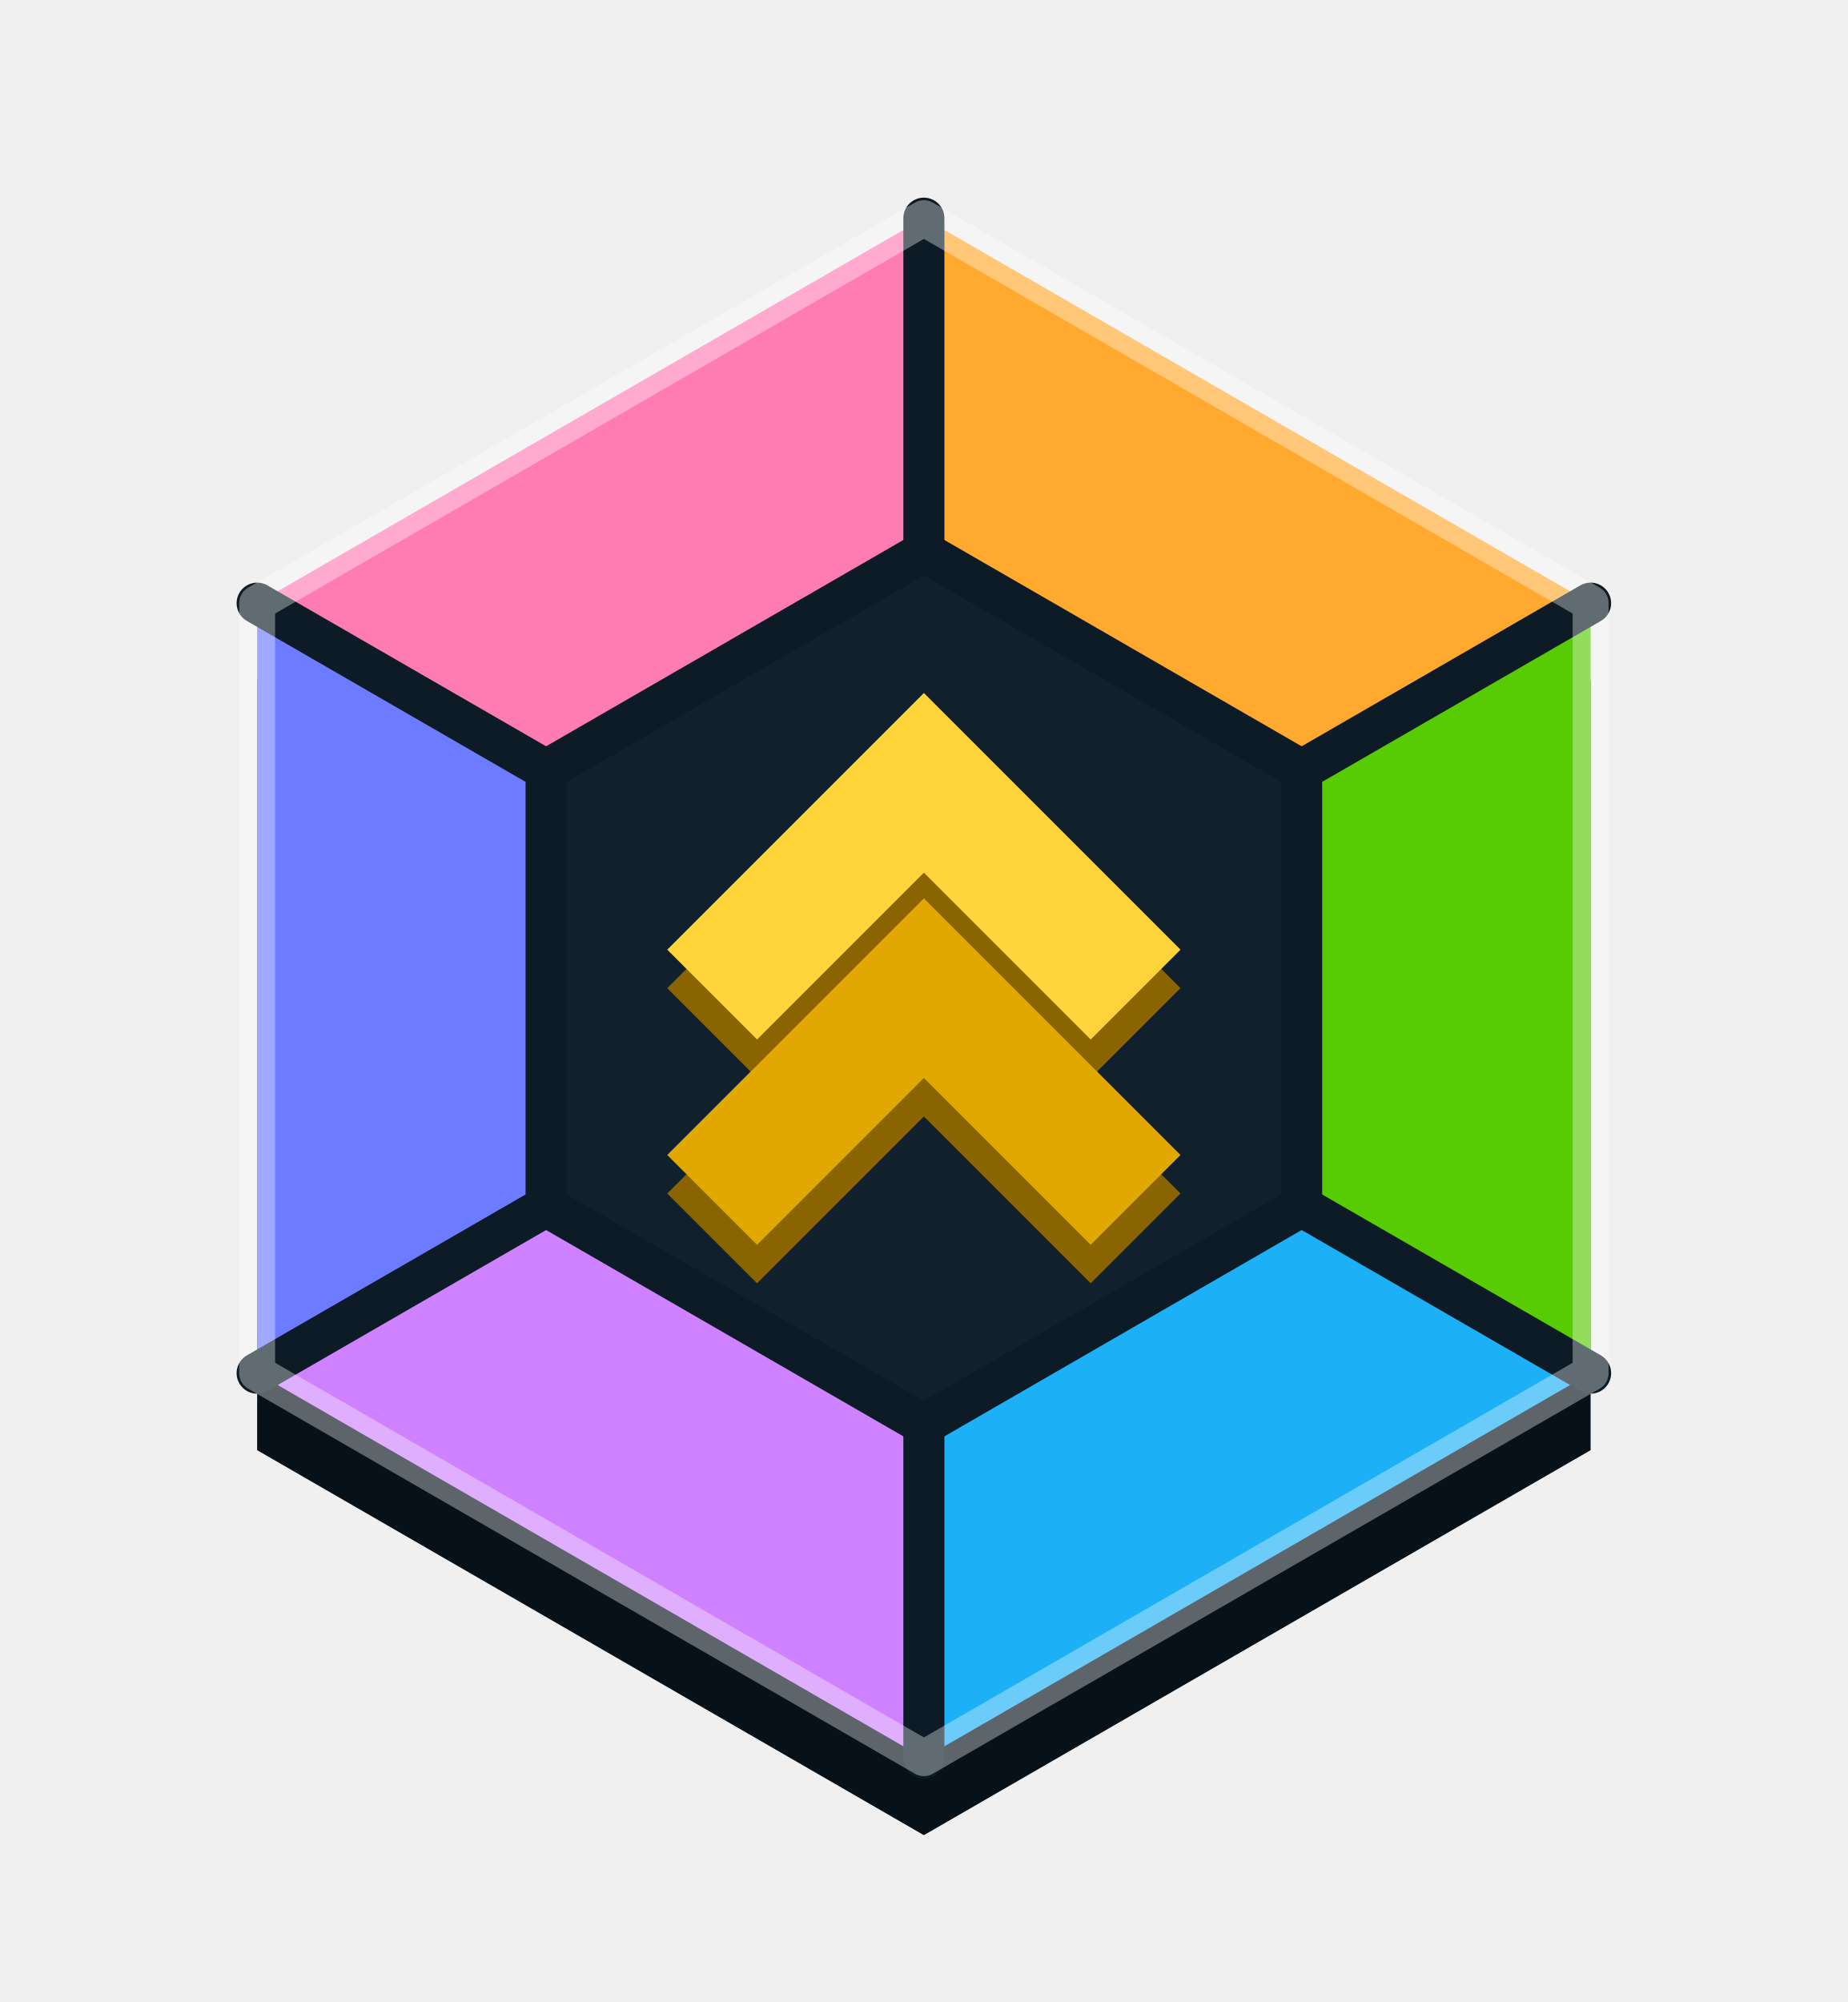
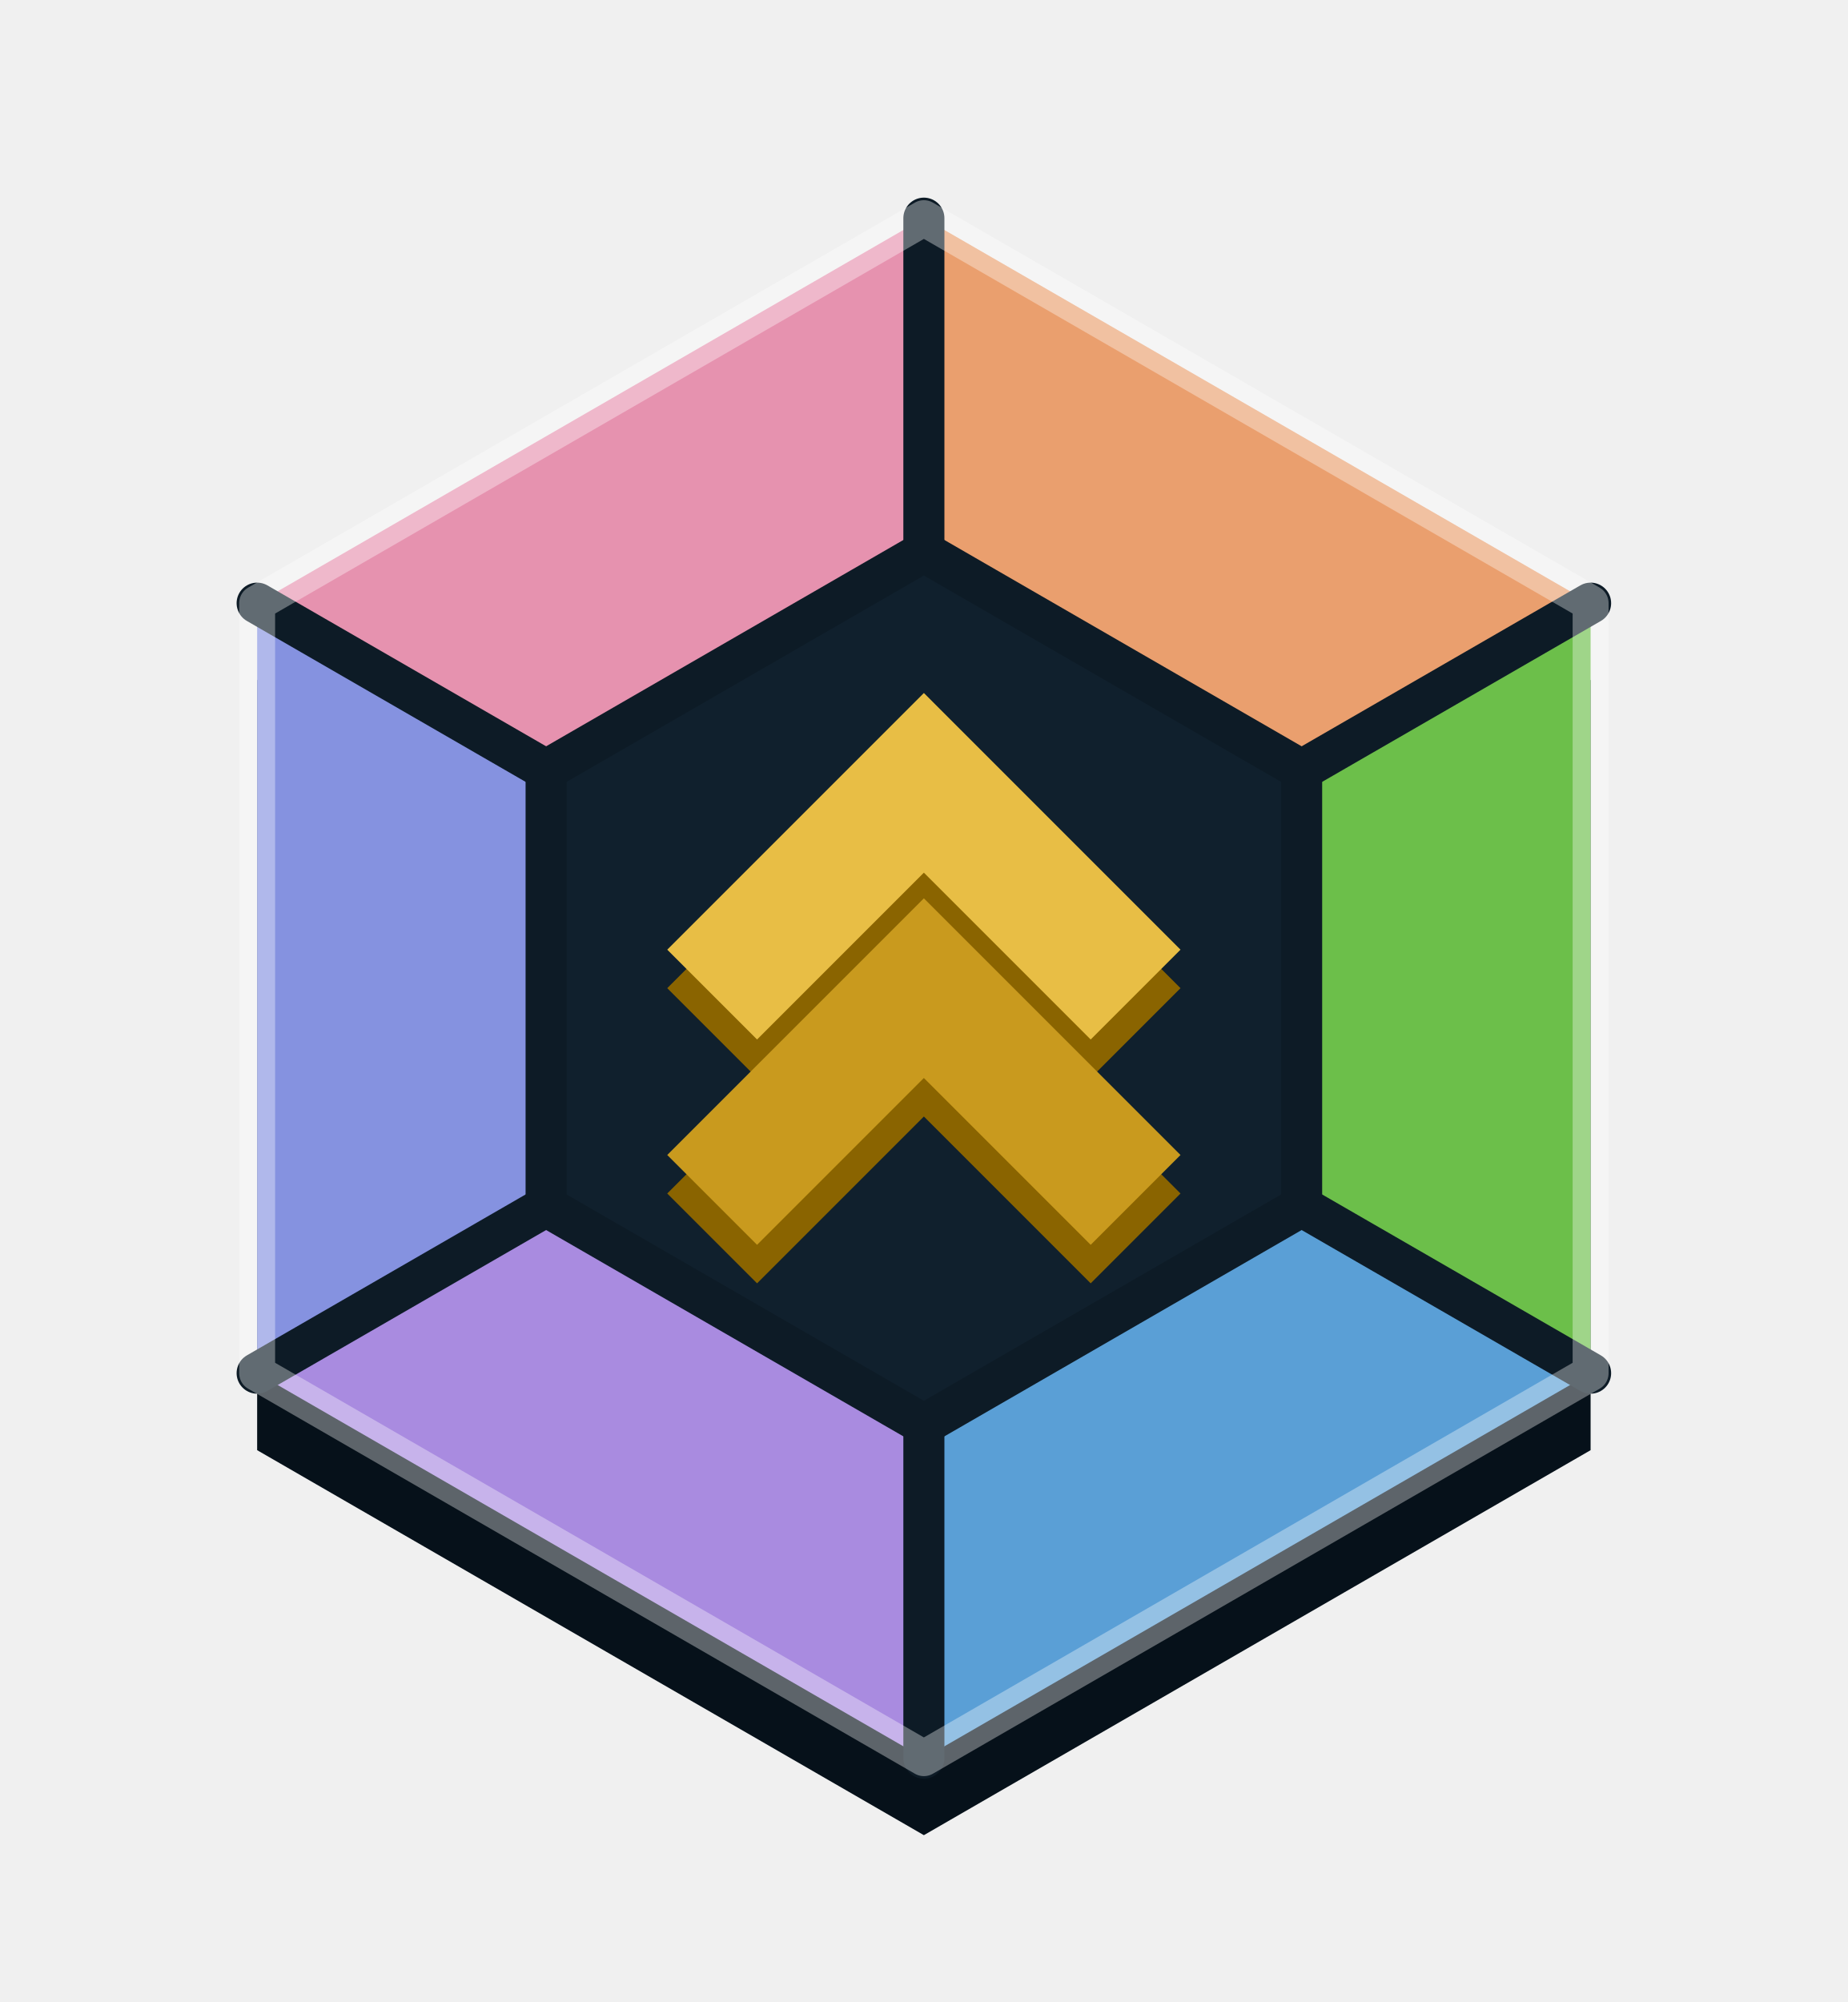
<svg xmlns="http://www.w3.org/2000/svg" viewBox="18 14 72 78">
  <path fill="#06111A" d="M54,25.5 L79.98,40.5 L79.98,70.5 L54,85.5 L28.02,70.5 L28.02,40.5 Z" />
-   <path fill="#FF9600" d="M54,52.5 L54,22.5 L79.98,37.5 Z" />
-   <path fill="#58CC02" d="M54,52.5 L79.98,37.5 L79.98,67.5 Z" />
-   <path fill="#1CB0F6" d="M54,52.5 L79.98,67.5 L54,82.5 Z" />
-   <path fill="#CE82FF" d="M54,52.5 L54,82.5 L28.02,67.5 Z" />
-   <path fill="#6C7BFF" d="M54,52.5 L28.02,67.5 L28.02,37.5 Z" />
-   <path fill="#FF5FA2" d="M54,52.5 L28.02,37.5 L54,22.5 Z" />
+   <path fill="#E58A4E" d="M54,52.5 L54,22.5 L79.98,37.5 Z" />
+   <path fill="#6CBF4A" d="M54,52.5 L79.98,37.5 L79.98,67.5 Z" />
+   <path fill="#5A9FD6" d="M54,52.5 L79.98,67.5 L54,82.5 Z" />
+   <path fill="#A98BE0" d="M54,52.5 L54,82.5 L28.02,67.5 Z" />
+   <path fill="#8592E0" d="M54,52.5 L28.02,67.5 L28.02,37.5 Z" />
+   <path fill="#E07A9E" d="M54,52.5 L28.02,37.5 L54,22.5 Z" />
  <path fill="#FFFFFF" fill-opacity=".18" d="M54,52.5 L28.02,37.5 L54,22.5 L79.98,37.5 Z" />
  <path stroke="#0D1B26" stroke-width="1.6" stroke-linecap="round" d="M54,22.5 L54,35.5 M79.98,37.5 L68.72,44 M79.98,67.5 L68.72,61 M54,82.5 L54,69.5 M28.02,67.5 L39.28,61 M28.02,37.5 L39.28,44" />
  <path fill="none" stroke="#FFFFFF" stroke-opacity=".35" stroke-width="1.4" stroke-linejoin="round" d="M54,22.5 L79.98,37.5 L79.98,67.5 L54,82.5 L28.02,67.5 L28.02,37.5 Z" />
  <path fill="#10202D" stroke="#0D1B26" stroke-width="1.6" stroke-linejoin="round" d="M54,35.5 L68.72,44 L68.72,61 L54,69.5 L39.28,61 L39.28,44 Z" />
  <path fill="#8A6400" d="M54,42.5 L64,52.5 L60.5,56 L54,49.5 L47.5,56 L44,52.5 Z M54,50.5 L64,60.5 L60.5,64 L54,57.5 L47.5,64 L44,60.5 Z" />
-   <path fill="#E0A800" d="M54,49 L64,59 L60.5,62.5 L54,56 L47.5,62.5 L44,59 Z" />
-   <path fill="#FFD43B" d="M54,41 L64,51 L60.5,54.5 L54,48 L47.5,54.5 L44,51 Z" />
+   <path fill="#C99A1E" d="M54,49 L64,59 L60.5,62.5 L54,56 L47.5,62.5 L44,59 Z" />
+   <path fill="#E8BE45" d="M54,41 L64,51 L60.5,54.5 L54,48 L47.5,54.5 L44,51 Z" />
</svg>
